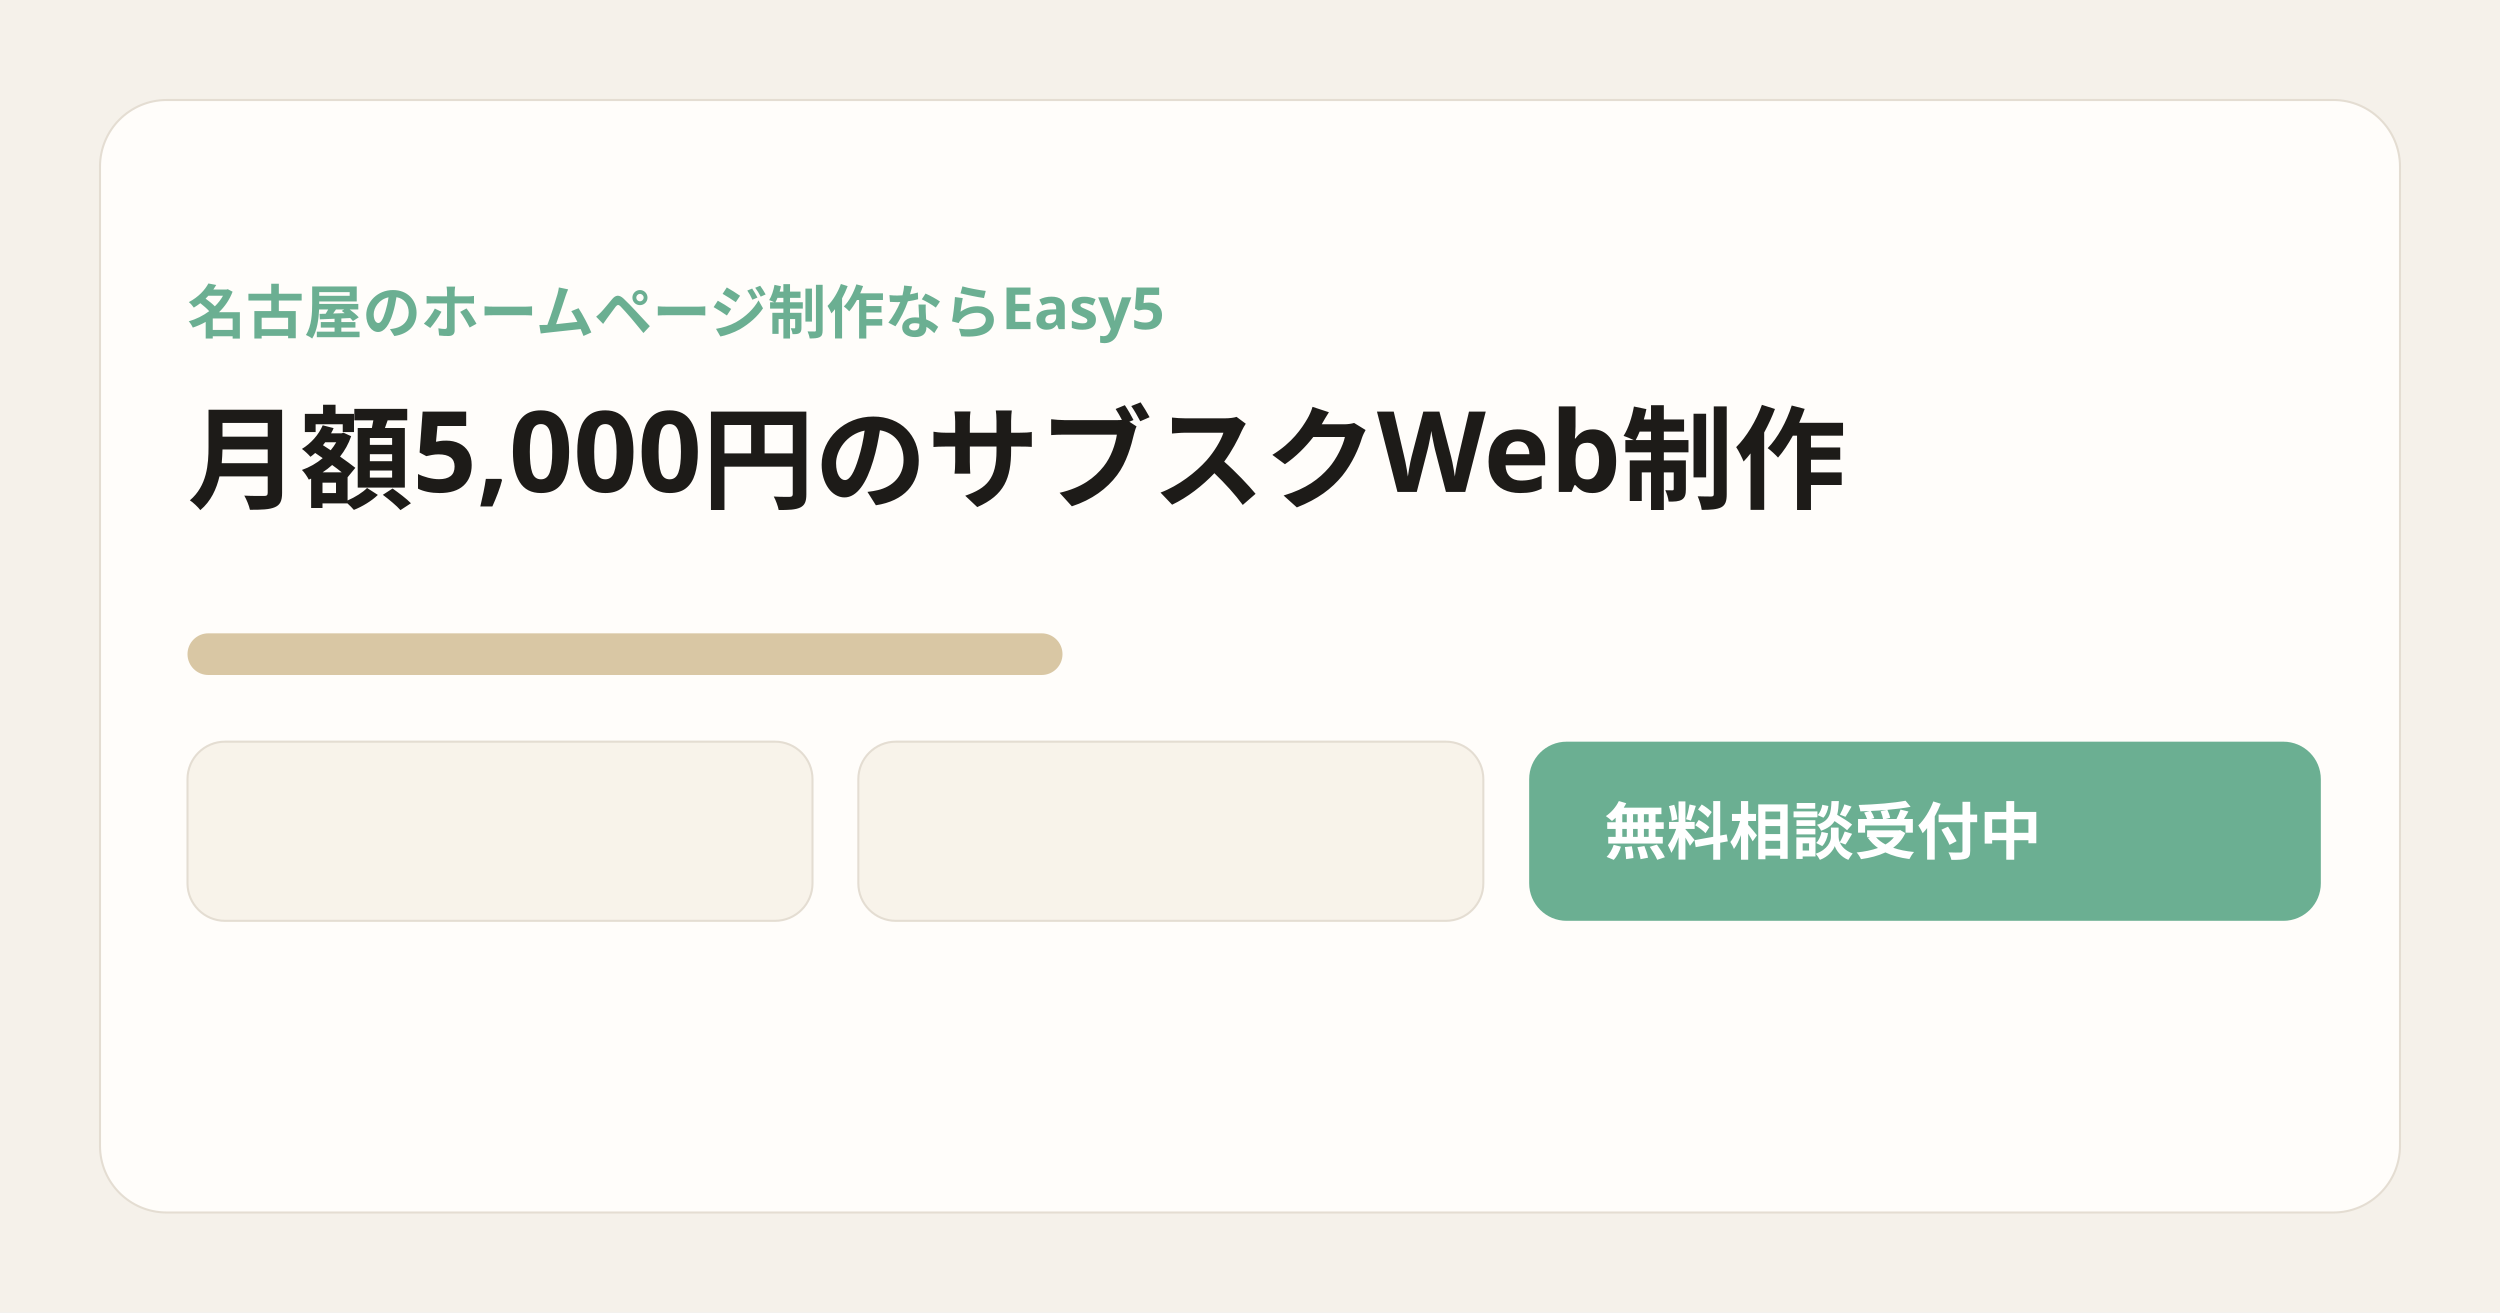
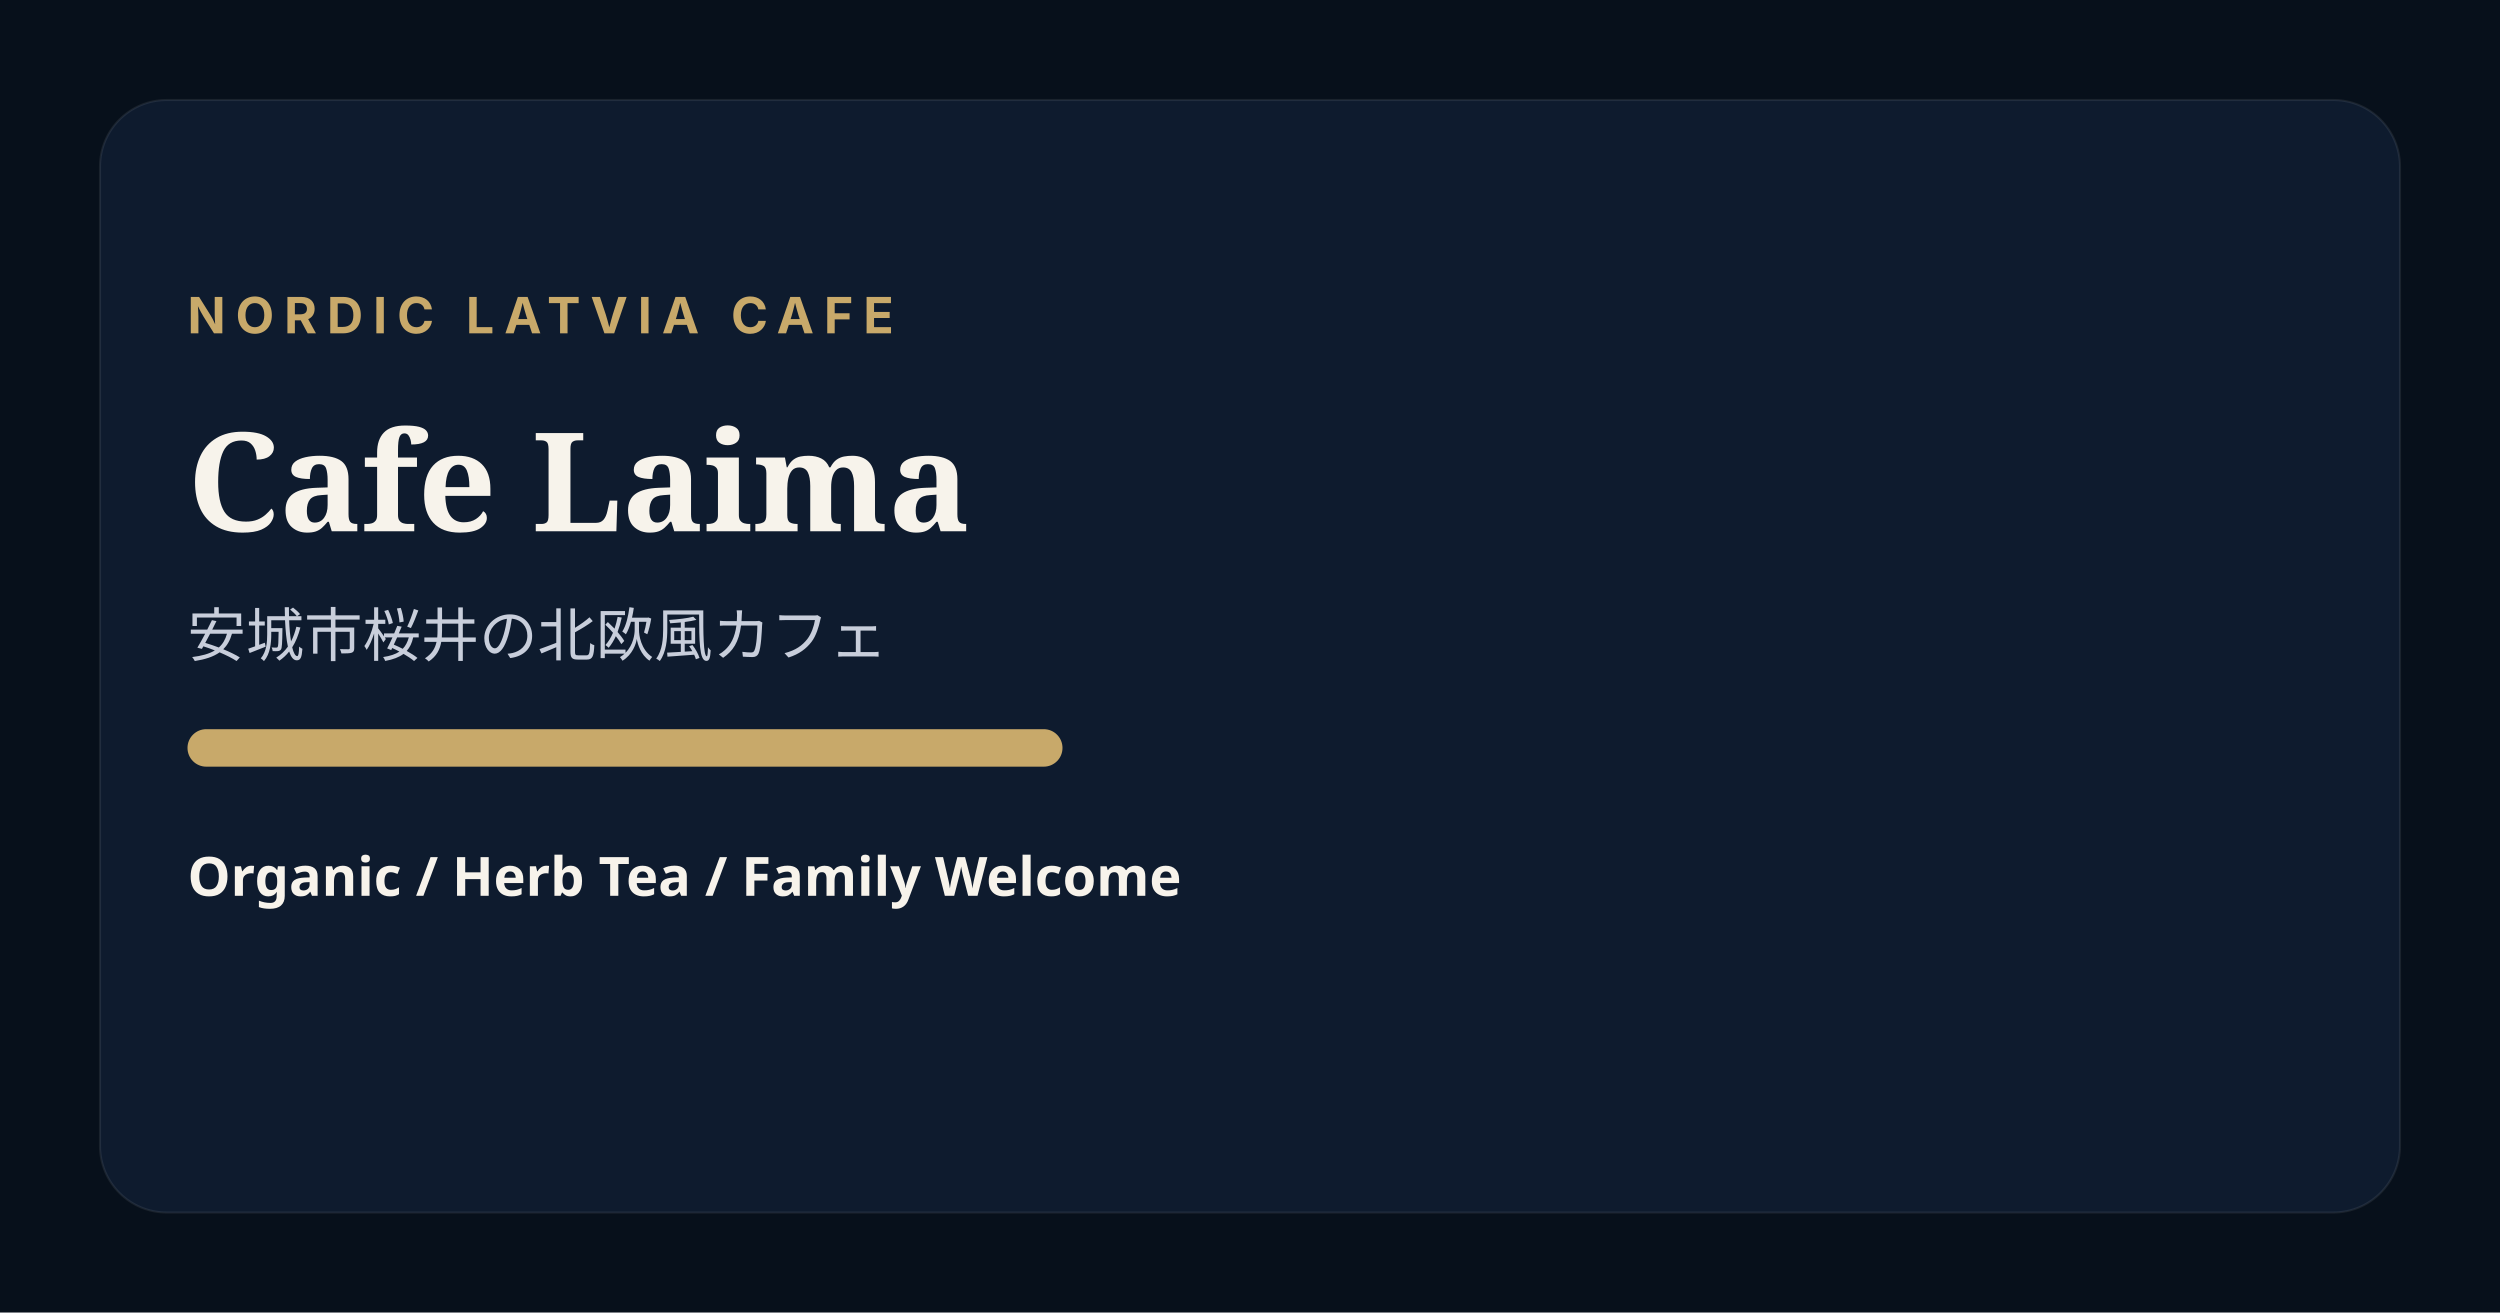
- <svg xmlns="http://www.w3.org/2000/svg" viewBox="0 0 1200 630" role="img" aria-label="Easy5 OGP">
-   <rect width="1200" height="630" fill="#f5f1ea" />
-   <rect x="48" y="48" width="1104" height="534" rx="32" fill="#fffdfa" stroke="#e4ddd2" />
-   <text x="90" y="160" font-family="system-ui, sans-serif" font-size="28" font-weight="800" fill="#6baf92">名古屋のホームページ制作ならEasy5</text>
-   <text x="90" y="240" font-family="system-ui, sans-serif" font-size="54" font-weight="900" fill="#1d1b18">月額5,000円のサブスクWeb制作</text>
-   <rect x="90" y="304" width="420" height="20" rx="10" fill="#d9c7a4" />
-   <rect x="90" y="356" width="300" height="86" rx="18" fill="#f8f3ea" stroke="#e4ddd2" />
-   <rect x="412" y="356" width="300" height="86" rx="18" fill="#f8f3ea" stroke="#e4ddd2" />
-   <rect x="734" y="356" width="380" height="86" rx="18" fill="#6baf92" />
-   <text x="770" y="410" font-family="system-ui, sans-serif" font-size="30" font-weight="900" fill="#fff">無料相談受付中</text>
+ <svg xmlns="http://www.w3.org/2000/svg" viewBox="0 0 1200 630" role="img" aria-label="Cafe Laima OGP">
+   <rect width="1200" height="630" fill="#07101b" />
+   <rect x="48" y="48" width="1104" height="534" rx="32" fill="#0E1B2E" stroke="rgba(255,255,255,0.08)" />
+   <text x="90" y="160" font-family="Inter, sans-serif" font-size="24" font-weight="700" letter-spacing="0.2em" fill="#C8A96A">NORDIC LATVIA CAFE</text>
+   <text x="90" y="255" font-family="Cormorant Garamond, serif" font-size="66" font-weight="700" fill="#F7F3EB">Cafe Laima</text>
+   <text x="90" y="315" font-family="Noto Sans JP, sans-serif" font-size="28" font-weight="500" fill="#C8CEDB">安城市桜井の北欧風カフェ</text>
+   <rect x="90" y="350" width="420" height="18" rx="9" fill="#C8A96A" />
+   <text x="90" y="430" font-family="Noto Sans JP, sans-serif" font-size="26" font-weight="700" fill="#F7F3EB">Organic / Herb Tea / Family Welcome</text>
</svg>
